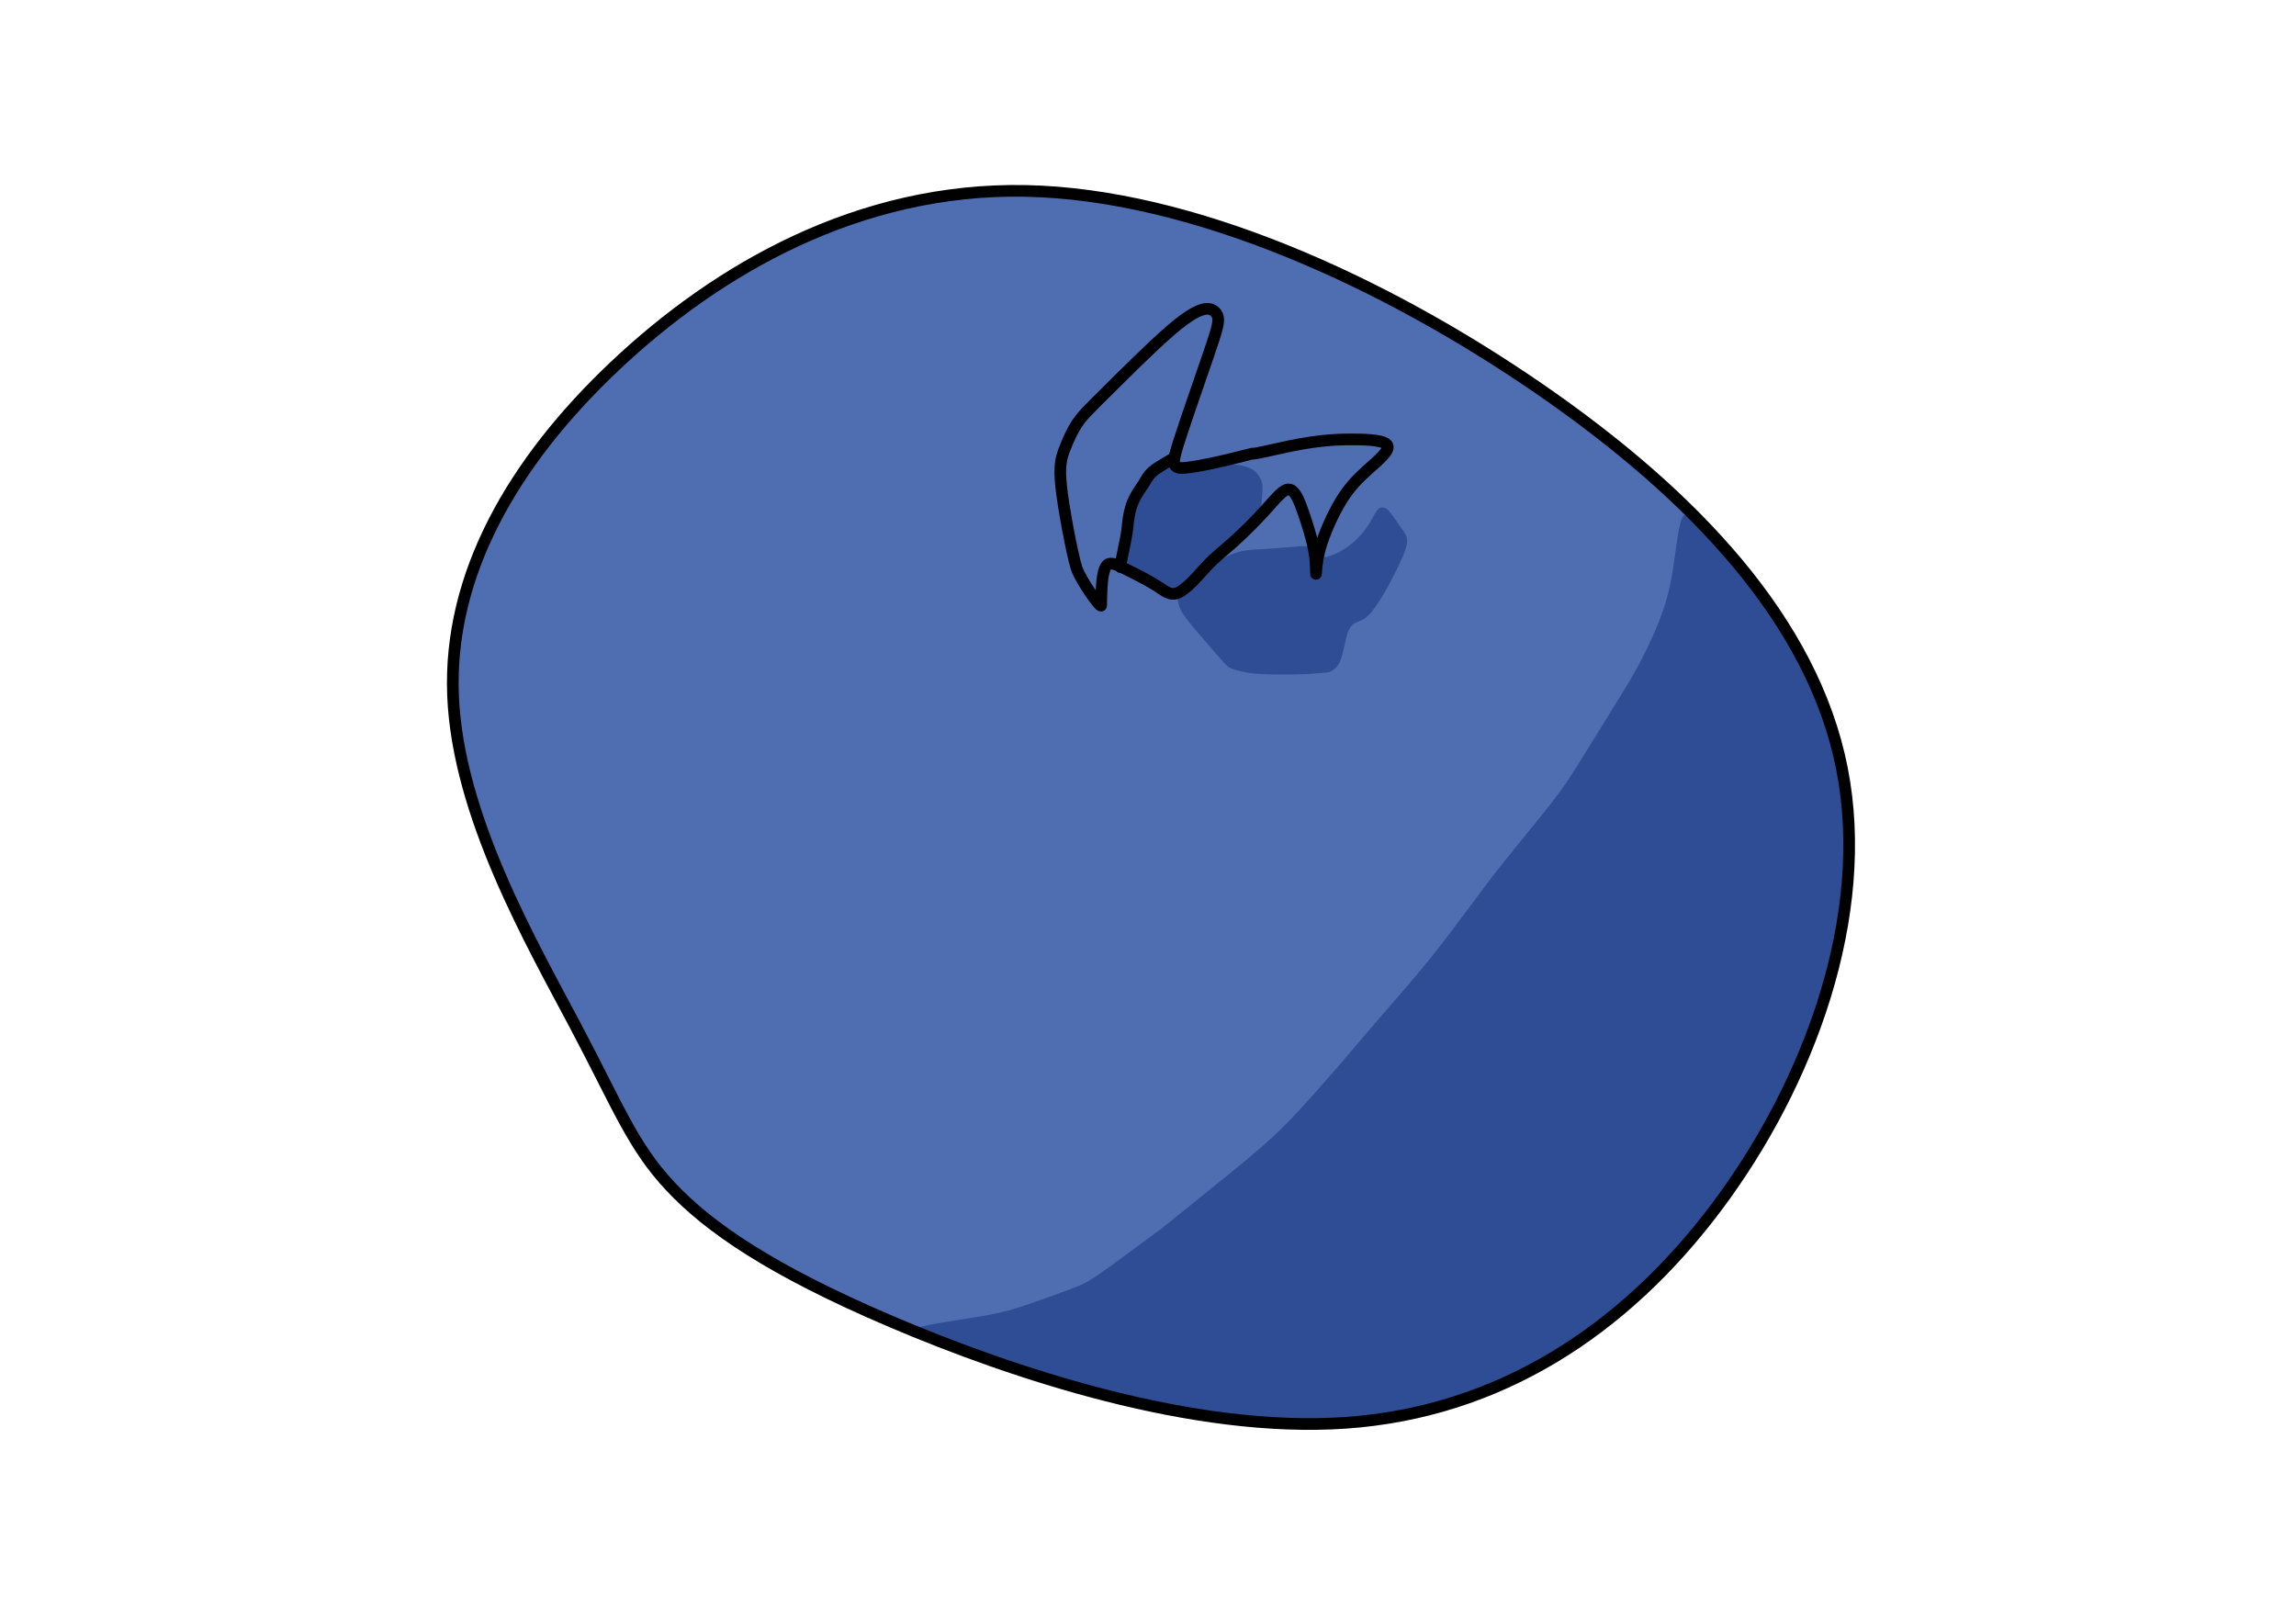
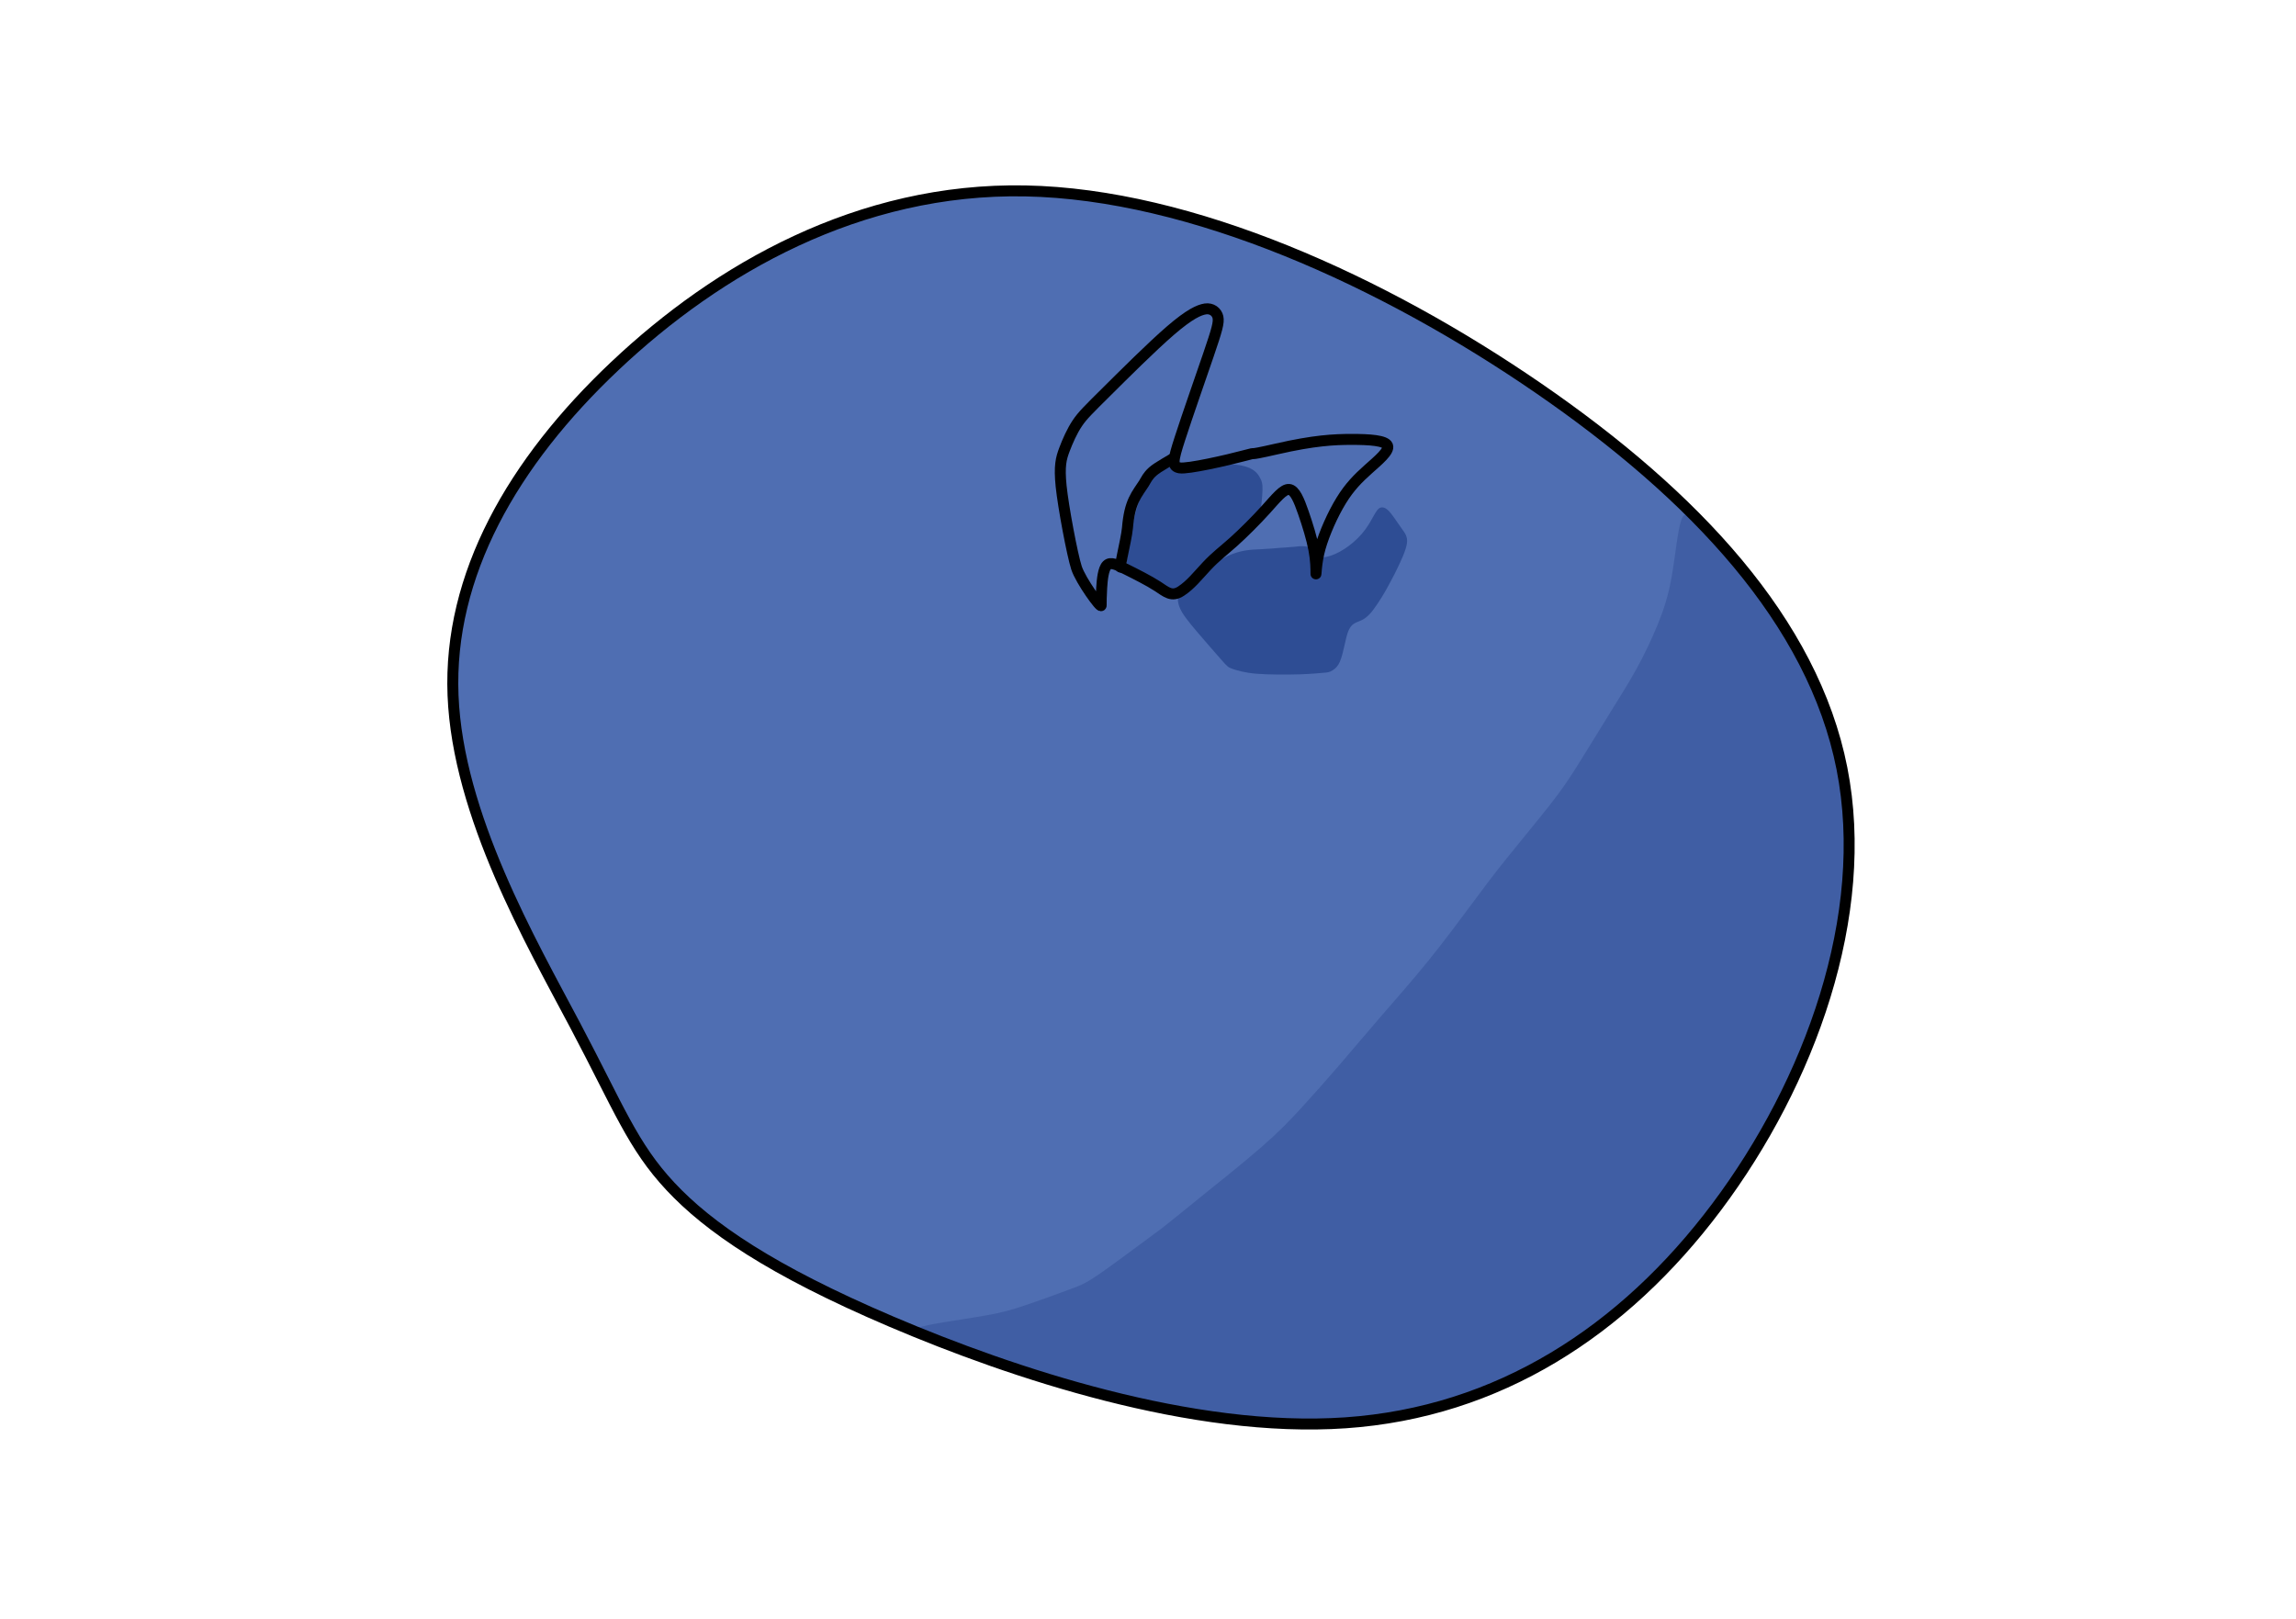
<svg xmlns="http://www.w3.org/2000/svg" version="1.1" id="svg1" width="793.6" height="559.36" viewBox="0 0 793.6 559.36">
  <defs id="defs1">
    </defs>
  <g id="layer1" style="display:inline" transform="matrix(2.133935,0,0,2.133935,-391.3594,-291.7822)">
    <path style="display:inline;fill:#4f6eb2;fill-opacity:1;stroke:none;stroke-width:3.78;stroke-dasharray:none;stroke-opacity:1" d="m 285.09,195.973 c 16.63,-15.691 39.484,-28.824 66.433,-28.313 26.949,0.512 57.989,14.668 83.148,31.98 25.158,17.312 44.43,37.778 49.121,61.572 4.69,23.794 -5.202,50.911 -20.296,71.038 -15.095,20.126 -35.391,33.259 -60.122,34.965 -24.732,1.706 -53.896,-8.016 -73.511,-16.373 -19.615,-8.358 -29.677,-15.35 -35.818,-21.917 -6.14,-6.567 -8.357,-12.707 -15.436,-26.096 -7.078,-13.389 -19.017,-34.026 -19.785,-53.47 -0.768,-19.444 9.636,-37.694 26.266,-53.385 z" id="path1" transform="translate(-2.046707)" />
    <path style="display:inline;fill:#2f4e94;fill-opacity:0.996;stroke:none;stroke-width:1.89;stroke-dasharray:none;stroke-opacity:1" d="m 366.065,226.386 c 0.274,-1.827 0.805,-5.369 1.652,-7.936 0.847,-2.567 2.001,-4.056 2.736,-4.895 0.735,-0.839 1.067,-1.05 3.494,-1.307 2.427,-0.256 6.95,-0.558 9.588,-0.256 2.638,0.301 3.392,1.206 3.829,1.915 0.437,0.709 0.558,1.221 0.529,2.236 -0.029,1.015 -0.219,2.631 -0.306,3.401 -0.087,0.77 -0.087,0.83 -1.963,2.523 -1.876,1.693 -7.316,6.516 -9.312,8.249 -1.997,1.733 -2.405,2.024 -2.844,2.147 -0.44,0.122 -0.892,0.062 -1.163,0.002 -0.271,-0.06 -0.362,-0.121 -1.419,-0.83 -1.057,-0.71 -3.137,-2.107 -4.115,-2.764 -0.978,-0.657 -0.979,-0.657 -0.705,-2.483 z" id="path9" />
    <path style="display:inline;fill:#2f4e94;fill-opacity:0.996;stroke:none;stroke-width:1.89;stroke-dasharray:none;stroke-opacity:1" d="m 374.354,232.403 c 0.121,-0.482 0.121,-0.482 0.121,-0.482 2.774,-2.05 5.548,-4.101 7.779,-5.126 2.231,-1.025 3.92,-1.025 5.389,-1.095 1.469,-0.069 2.247,-0.156 3.103,-0.224 0.856,-0.068 1.338,-0.068 2.222,-0.161 0.884,-0.092 2.17,-0.277 2.845,0.299 0.675,0.576 0.728,1.694 2.472,1.32 1.744,-0.374 3.991,-1.765 5.693,-3.725 1.703,-1.96 2.199,-4.036 3.05,-4.253 0.851,-0.217 1.545,0.738 2.213,1.679 0.667,0.941 1.004,1.45 1.306,1.873 0.302,0.422 0.567,0.757 0.7,1.286 0.133,0.529 0.133,1.253 -0.606,3.025 -0.739,1.772 -1.842,3.879 -2.753,5.509 -0.91,1.631 -2.041,3.214 -2.411,3.634 -0.369,0.421 -0.852,0.903 -1.455,1.204 -0.603,0.301 -1.327,0.422 -1.817,1.059 -0.49,0.637 -0.709,1.624 -0.934,2.636 -0.225,1.012 -0.518,2.331 -0.847,3.061 -0.329,0.73 -0.654,1.055 -1.181,1.401 -0.527,0.346 -0.889,0.346 -1.613,0.407 -0.724,0.06 -1.809,0.181 -3.799,0.241 -1.99,0.06 -4.884,0.06 -6.84,-0.092 -1.956,-0.153 -3.319,-0.561 -3.998,-0.807 -0.679,-0.246 -0.8,-0.367 -1.705,-1.392 -0.905,-1.025 -2.593,-2.955 -3.98,-4.583 -1.387,-1.628 -2.472,-2.955 -2.894,-4.101 -0.422,-1.146 -0.181,-2.111 -0.06,-2.593 z" id="path8" />
-     <path style="display:inline;fill:none;fill-opacity:1;stroke:#000000;stroke-width:1.89;stroke-dasharray:none;stroke-opacity:1" d="m 362.537,200.289 c 2.802,-2.782 7.407,-7.387 10.477,-10.03 3.07,-2.644 4.605,-3.326 5.621,-3.481 1.016,-0.155 1.846,0.468 2.038,1.327 0.191,0.859 -0.153,2.063 -1.531,6.098 -1.378,4.035 -3.425,9.86 -4.612,13.53 -1.188,3.67 -1.338,4.573 -0.051,4.792 1.287,0.219 7.683,-1.234 10.499,-1.992 2.817,-0.758 -0.706,0.278 5.263,-1.086 5.97,-1.364 9.21,-1.535 12.11,-1.535 2.9,0 5.458,0.171 5.799,1.023 0.341,0.853 -1.535,2.388 -3.155,3.838 -1.62,1.45 -2.985,2.814 -4.349,5.032 -1.364,2.217 -2.729,5.287 -3.411,7.68 -0.682,2.393 -0.682,4.771 -0.682,4.089 0,-0.682 0,-2.047 -0.341,-3.838 -0.341,-1.791 -1.023,-4.008 -1.705,-5.968 -0.682,-1.96 -1.361,-3.657 -2.301,-3.748 -0.94,-0.091 -2.134,1.444 -3.755,3.235 -1.62,1.791 -3.667,3.838 -5.287,5.287 -1.62,1.45 -2.814,2.303 -4.332,3.926 -1.518,1.624 -2.558,2.976 -4.102,4.002 -1.544,1.026 -2.397,0.173 -3.832,-0.758 -1.436,-0.931 -3.573,-2 -5.077,-2.752 -1.504,-0.752 -2.527,-1.264 -3.124,-0.667 -0.597,0.597 -0.768,2.303 -0.853,3.668 -0.085,1.365 -0.085,2.278 -0.085,2.844 0,0.566 -3.311,-3.986 -3.996,-6.089 -0.685,-2.103 -2.145,-9.889 -2.486,-13.215 -0.341,-3.326 0,-4.52 0.524,-5.917 0.524,-1.397 1.232,-2.997 2.085,-4.276 0.853,-1.279 1.851,-2.238 4.652,-5.019 z" id="path2" />
-     <path id="path3" style="display:inline;fill:none;fill-opacity:1;stroke:#000000;stroke-width:1.89;stroke-dasharray:none;stroke-opacity:1" d="m 373.787,210.756 c -0.426,0.341 -2.821,1.589 -3.674,2.357 -0.853,0.768 -1.023,1.281 -1.449,1.963 -0.426,0.682 -1.109,1.534 -1.621,2.643 -0.512,1.109 -0.853,2.473 -1.023,4.52 -0.171,2.047 -1.843,8.301 -0.784,5.786" />
-     <path style="display:inline;fill:#2f4e94;fill-opacity:0.996;stroke:none;stroke-width:1.89;stroke-dasharray:none;stroke-opacity:1" d="m 475.177,242.675 c 1.106,3.011 3.254,8.861 4.71,13.688 1.456,4.827 2.132,8.374 2.442,12.452 0.31,4.078 0.263,8.794 -0.324,13.775 -0.587,4.98 -1.678,9.973 -2.579,13.646 -0.901,3.672 -1.594,5.943 -2.281,7.633 -0.688,1.69 -1.37,2.798 -3.809,7.46 -2.44,4.662 -5.767,11.174 -8.731,16.368 -2.965,5.194 -5.686,8.199 -5.94,8.465 -0.254,0.266 -4.612,4.721 -9.738,9.563 -5.126,4.842 -8.834,7.711 -13.688,10.561 -4.854,2.85 -9.173,4.786 -14.428,6.447 -5.255,1.661 -7.913,2.187 -16.172,3.602 -8.259,1.415 -10.385,1.393 -14.948,0.876 -4.564,-0.517 -11.597,-1.534 -19.066,-3.034 -7.47,-1.499 -15.377,-3.481 -21.887,-5.501 -6.509,-2.019 -11.668,-4.092 -14.323,-5.238 -2.655,-1.146 -2.815,-1.37 -2.234,-1.621 0.581,-0.251 1.903,-0.528 4.013,-0.879 2.111,-0.352 5.01,-0.778 7.142,-1.162 2.132,-0.384 3.496,-0.725 5.971,-1.551 2.474,-0.826 5.823,-2.051 7.9,-2.83 2.077,-0.779 2.674,-1.034 9.241,-5.895 6.567,-4.861 4.328,-3.171 6.002,-4.485 1.673,-1.314 2.782,-2.252 5.426,-4.384 2.644,-2.132 6.822,-5.458 9.765,-8.016 2.942,-2.558 4.648,-4.349 6.524,-6.396 1.876,-2.047 3.923,-4.349 6.051,-6.817 2.128,-2.468 4.354,-5.122 6.784,-7.936 2.43,-2.814 5.074,-5.799 7.632,-8.954 2.558,-3.155 5.032,-6.481 6.993,-9.125 1.961,-2.644 3.411,-4.605 5.628,-7.377 2.217,-2.772 5.202,-6.353 7.208,-8.915 2.006,-2.562 3.024,-4.089 4.613,-6.622 1.588,-2.533 3.696,-5.989 5.361,-8.679 1.665,-2.69 2.859,-4.566 4.053,-6.741 1.194,-2.175 2.388,-4.648 3.37,-7.039 0.982,-2.391 1.753,-4.706 2.32,-7.919 0.567,-3.213 0.957,-7.544 1.579,-9.209 0.623,-1.664 1.467,-0.688 4.645,2.984 3.178,3.672 8.295,9.584 10.983,12.69 2.688,3.106 2.688,3.106 3.794,6.117 z" id="path6" />
-     <path style="display:inline;fill:none;fill-opacity:1;stroke:#000000;stroke-width:1.89;stroke-dasharray:none;stroke-opacity:1" d="m 285.09,195.973 c 16.63,-15.691 39.484,-28.824 66.433,-28.313 26.949,0.512 57.989,14.668 83.148,31.98 25.158,17.312 44.43,37.778 49.121,61.572 4.69,23.794 -5.202,50.911 -20.296,71.038 -15.095,20.126 -35.391,33.259 -60.122,34.965 -24.732,1.706 -53.896,-8.016 -73.511,-16.373 -19.615,-8.358 -29.677,-15.35 -35.818,-21.917 -6.14,-6.567 -8.357,-12.707 -15.436,-26.096 -7.078,-13.389 -19.017,-34.026 -19.785,-53.47 -0.768,-19.444 9.636,-37.694 26.266,-53.385 z" id="path5" transform="translate(-2.046707)" />
+     <path style="display:inline;fill:none;fill-opacity:1;stroke:#000000;stroke-width:1.777;stroke-dasharray:none;stroke-opacity:1" d="m 362.537,200.289 c 2.802,-2.782 7.407,-7.387 10.477,-10.03 3.07,-2.644 4.605,-3.326 5.621,-3.481 1.016,-0.155 1.846,0.468 2.038,1.327 0.191,0.859 -0.153,2.063 -1.531,6.098 -1.378,4.035 -3.425,9.86 -4.612,13.53 -1.188,3.67 -1.338,4.573 -0.051,4.792 1.287,0.219 7.683,-1.234 10.499,-1.992 2.817,-0.758 -0.706,0.278 5.263,-1.086 5.97,-1.364 9.21,-1.535 12.11,-1.535 2.9,0 5.458,0.171 5.799,1.023 0.341,0.853 -1.535,2.388 -3.155,3.838 -1.62,1.45 -2.985,2.814 -4.349,5.032 -1.364,2.217 -2.729,5.287 -3.411,7.68 -0.682,2.393 -0.682,4.771 -0.682,4.089 0,-0.682 0,-2.047 -0.341,-3.838 -0.341,-1.791 -1.023,-4.008 -1.705,-5.968 -0.682,-1.96 -1.361,-3.657 -2.301,-3.748 -0.94,-0.091 -2.134,1.444 -3.755,3.235 -1.62,1.791 -3.667,3.838 -5.287,5.287 -1.62,1.45 -2.814,2.303 -4.332,3.926 -1.518,1.624 -2.558,2.976 -4.102,4.002 -1.544,1.026 -2.397,0.173 -3.832,-0.758 -1.436,-0.931 -3.573,-2 -5.077,-2.752 -1.504,-0.752 -2.527,-1.264 -3.124,-0.667 -0.597,0.597 -0.768,2.303 -0.853,3.668 -0.085,1.365 -0.085,2.278 -0.085,2.844 0,0.566 -3.311,-3.986 -3.996,-6.089 -0.685,-2.103 -2.145,-9.889 -2.486,-13.215 -0.341,-3.326 0,-4.52 0.524,-5.917 0.524,-1.397 1.232,-2.997 2.085,-4.276 0.853,-1.279 1.851,-2.238 4.652,-5.019 z" id="path2" />
+     <path id="path3" style="display:inline;fill:none;fill-opacity:1;stroke:#000000;stroke-width:1.777;stroke-dasharray:none;stroke-opacity:1" d="m 373.787,210.756 c -0.426,0.341 -2.821,1.589 -3.674,2.357 -0.853,0.768 -1.023,1.281 -1.449,1.963 -0.426,0.682 -1.109,1.534 -1.621,2.643 -0.512,1.109 -0.853,2.473 -1.023,4.52 -0.171,2.047 -1.843,8.301 -0.784,5.786" />
+     <path style="display:inline;fill:#415fa4;fill-opacity:0.996;stroke:none;stroke-width:1.89;stroke-dasharray:none;stroke-opacity:1" d="m 475.177,242.675 c 1.106,3.011 3.254,8.861 4.71,13.688 1.456,4.827 2.132,8.374 2.442,12.452 0.31,4.078 0.263,8.794 -0.324,13.775 -0.587,4.98 -1.678,9.973 -2.579,13.646 -0.901,3.672 -1.594,5.943 -2.281,7.633 -0.688,1.69 -1.37,2.798 -3.809,7.46 -2.44,4.662 -5.767,11.174 -8.731,16.368 -2.965,5.194 -5.686,8.199 -5.94,8.465 -0.254,0.266 -4.612,4.721 -9.738,9.563 -5.126,4.842 -8.834,7.711 -13.688,10.561 -4.854,2.85 -9.173,4.786 -14.428,6.447 -5.255,1.661 -7.913,2.187 -16.172,3.602 -8.259,1.415 -10.385,1.393 -14.948,0.876 -4.564,-0.517 -11.597,-1.534 -19.066,-3.034 -7.47,-1.499 -15.377,-3.481 -21.887,-5.501 -6.509,-2.019 -11.668,-4.092 -14.323,-5.238 -2.655,-1.146 -2.815,-1.37 -2.234,-1.621 0.581,-0.251 1.903,-0.528 4.013,-0.879 2.111,-0.352 5.01,-0.778 7.142,-1.162 2.132,-0.384 3.496,-0.725 5.971,-1.551 2.474,-0.826 5.823,-2.051 7.9,-2.83 2.077,-0.779 2.674,-1.034 9.241,-5.895 6.567,-4.861 4.328,-3.171 6.002,-4.485 1.673,-1.314 2.782,-2.252 5.426,-4.384 2.644,-2.132 6.822,-5.458 9.765,-8.016 2.942,-2.558 4.648,-4.349 6.524,-6.396 1.876,-2.047 3.923,-4.349 6.051,-6.817 2.128,-2.468 4.354,-5.122 6.784,-7.936 2.43,-2.814 5.074,-5.799 7.632,-8.954 2.558,-3.155 5.032,-6.481 6.993,-9.125 1.961,-2.644 3.411,-4.605 5.628,-7.377 2.217,-2.772 5.202,-6.353 7.208,-8.915 2.006,-2.562 3.024,-4.089 4.613,-6.622 1.588,-2.533 3.696,-5.989 5.361,-8.679 1.665,-2.69 2.859,-4.566 4.053,-6.741 1.194,-2.175 2.388,-4.648 3.37,-7.039 0.982,-2.391 1.753,-4.706 2.32,-7.919 0.567,-3.213 0.957,-7.544 1.579,-9.209 0.623,-1.664 1.467,-0.688 4.645,2.984 3.178,3.672 8.295,9.584 10.983,12.69 2.688,3.106 2.688,3.106 3.794,6.117 z" id="path6" />
+     <path style="display:inline;fill:none;fill-opacity:1;stroke:#000000;stroke-width:1.777;stroke-dasharray:none;stroke-opacity:1" d="m 285.09,195.973 c 16.63,-15.691 39.484,-28.824 66.433,-28.313 26.949,0.512 57.989,14.668 83.148,31.98 25.158,17.312 44.43,37.778 49.121,61.572 4.69,23.794 -5.202,50.911 -20.296,71.038 -15.095,20.126 -35.391,33.259 -60.122,34.965 -24.732,1.706 -53.896,-8.016 -73.511,-16.373 -19.615,-8.358 -29.677,-15.35 -35.818,-21.917 -6.14,-6.567 -8.357,-12.707 -15.436,-26.096 -7.078,-13.389 -19.017,-34.026 -19.785,-53.47 -0.768,-19.444 9.636,-37.694 26.266,-53.385 z" id="path5" transform="translate(-2.046707)" />
  </g>
</svg>
